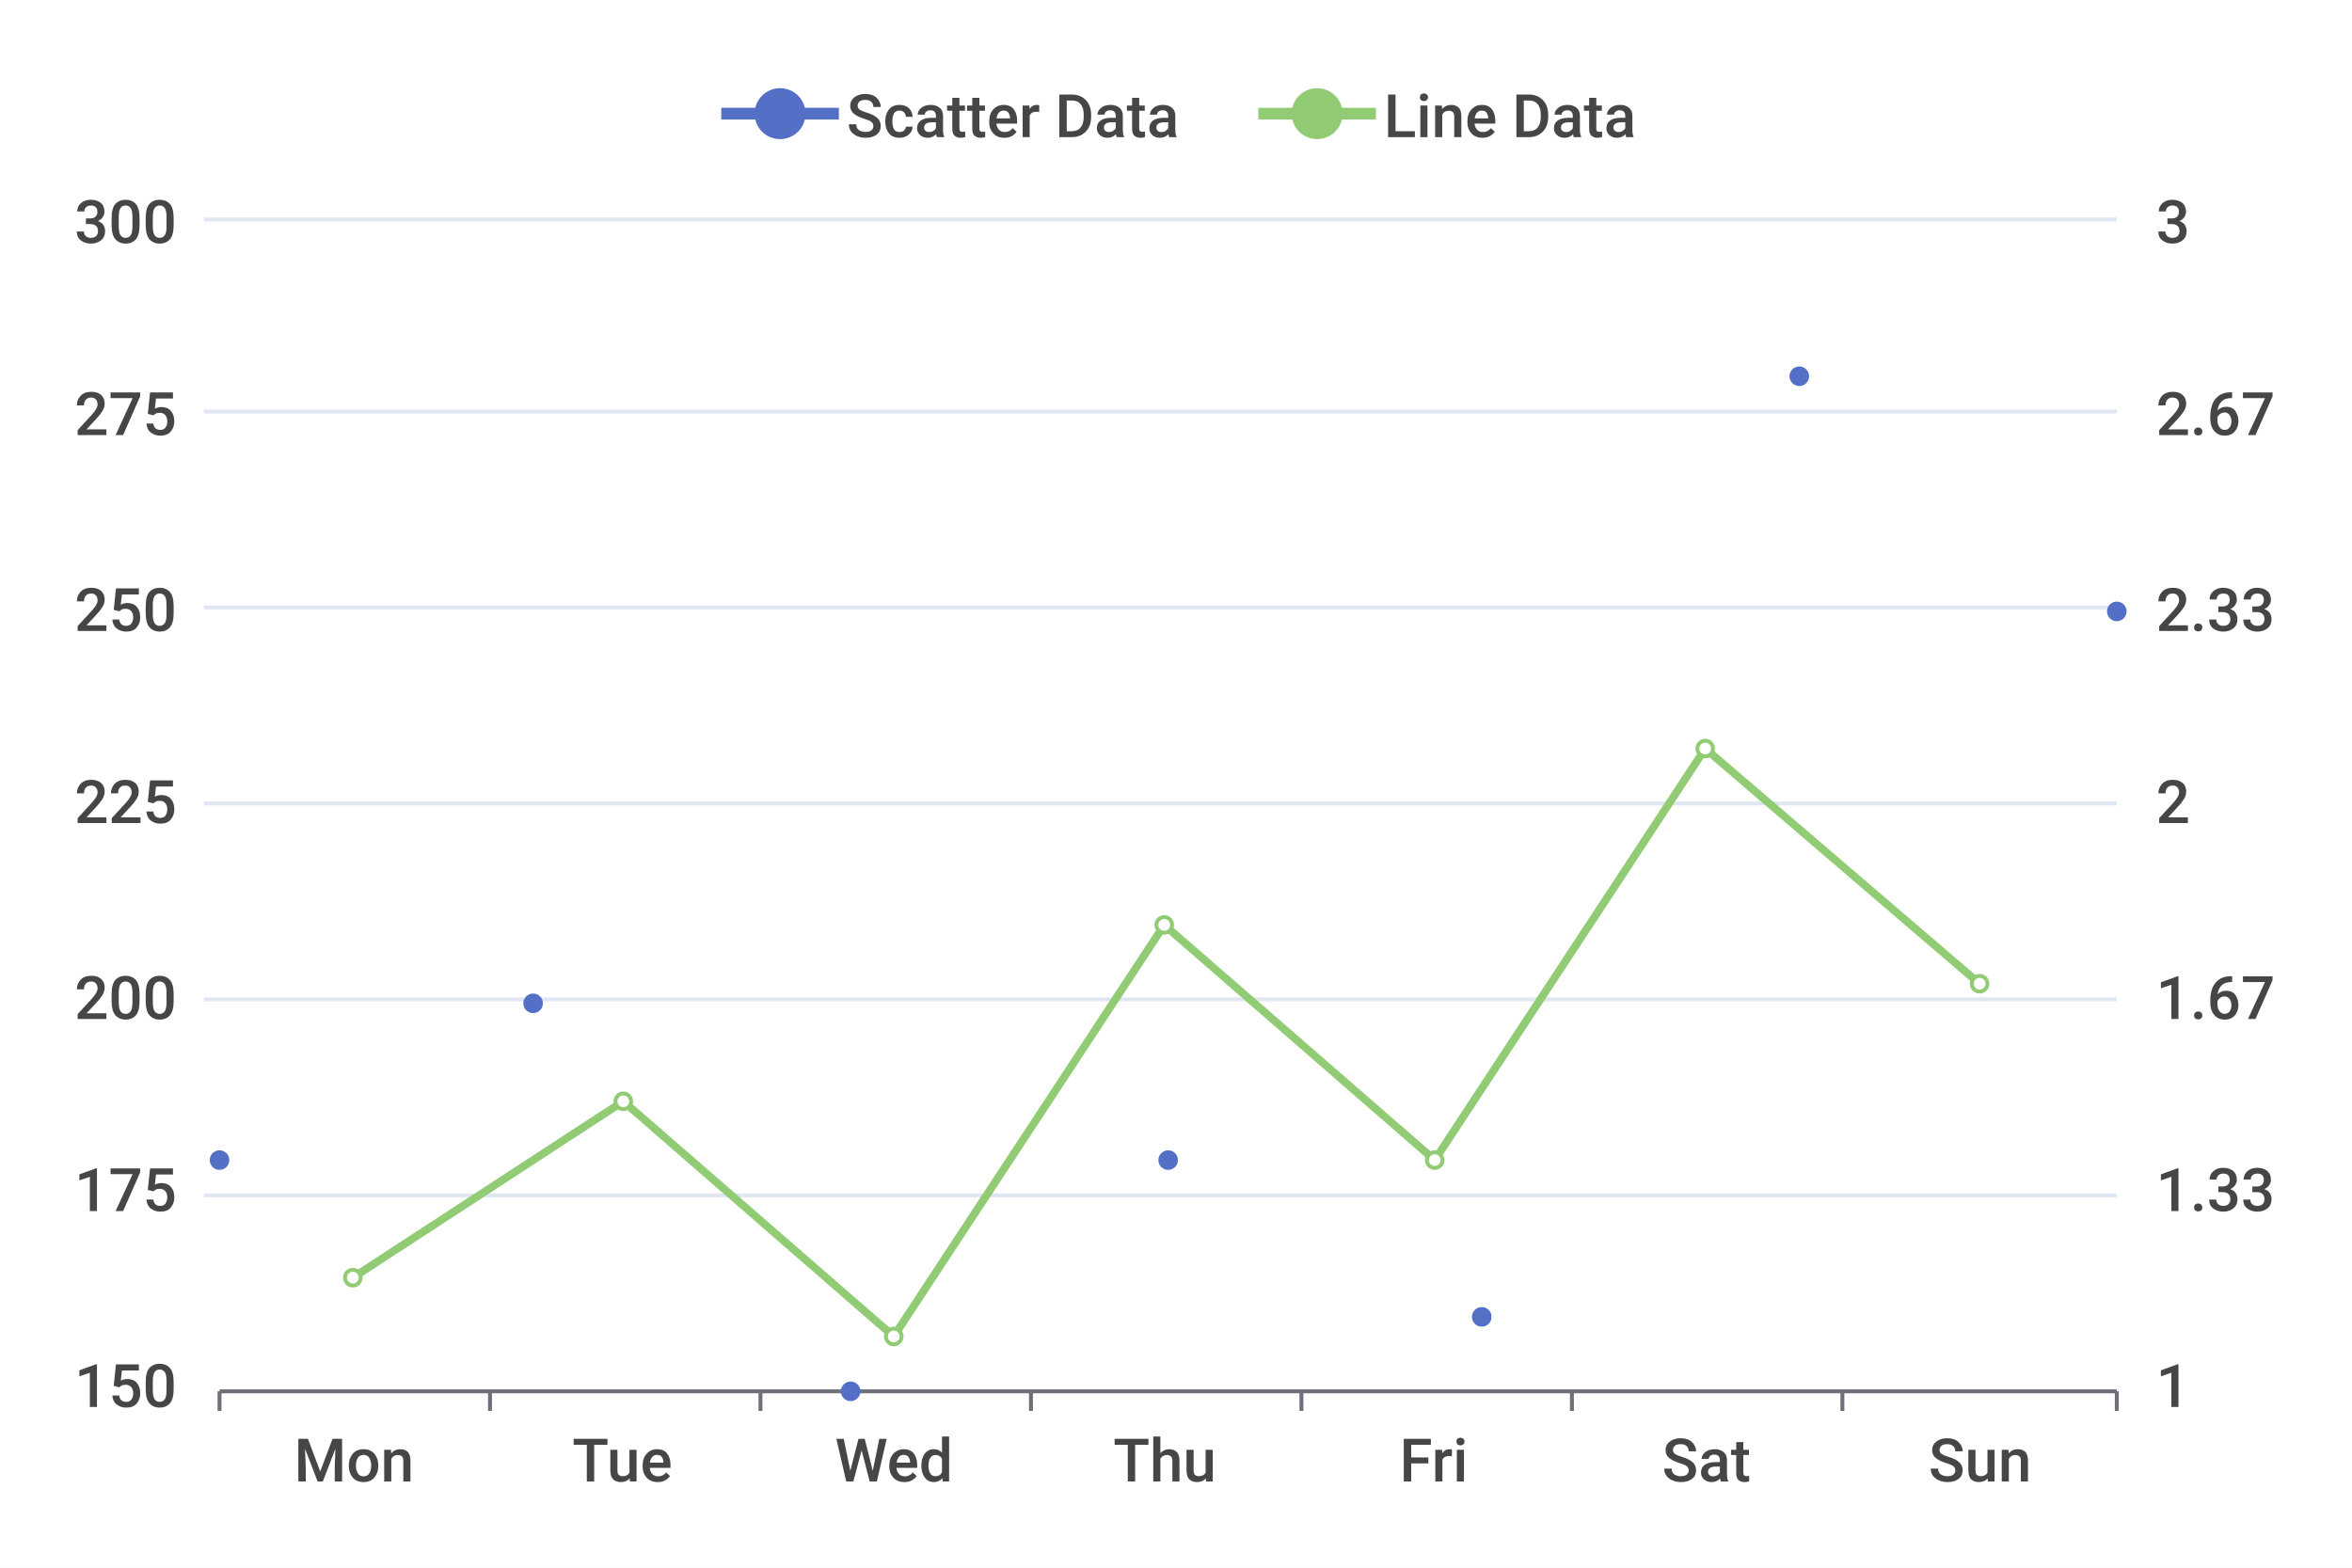
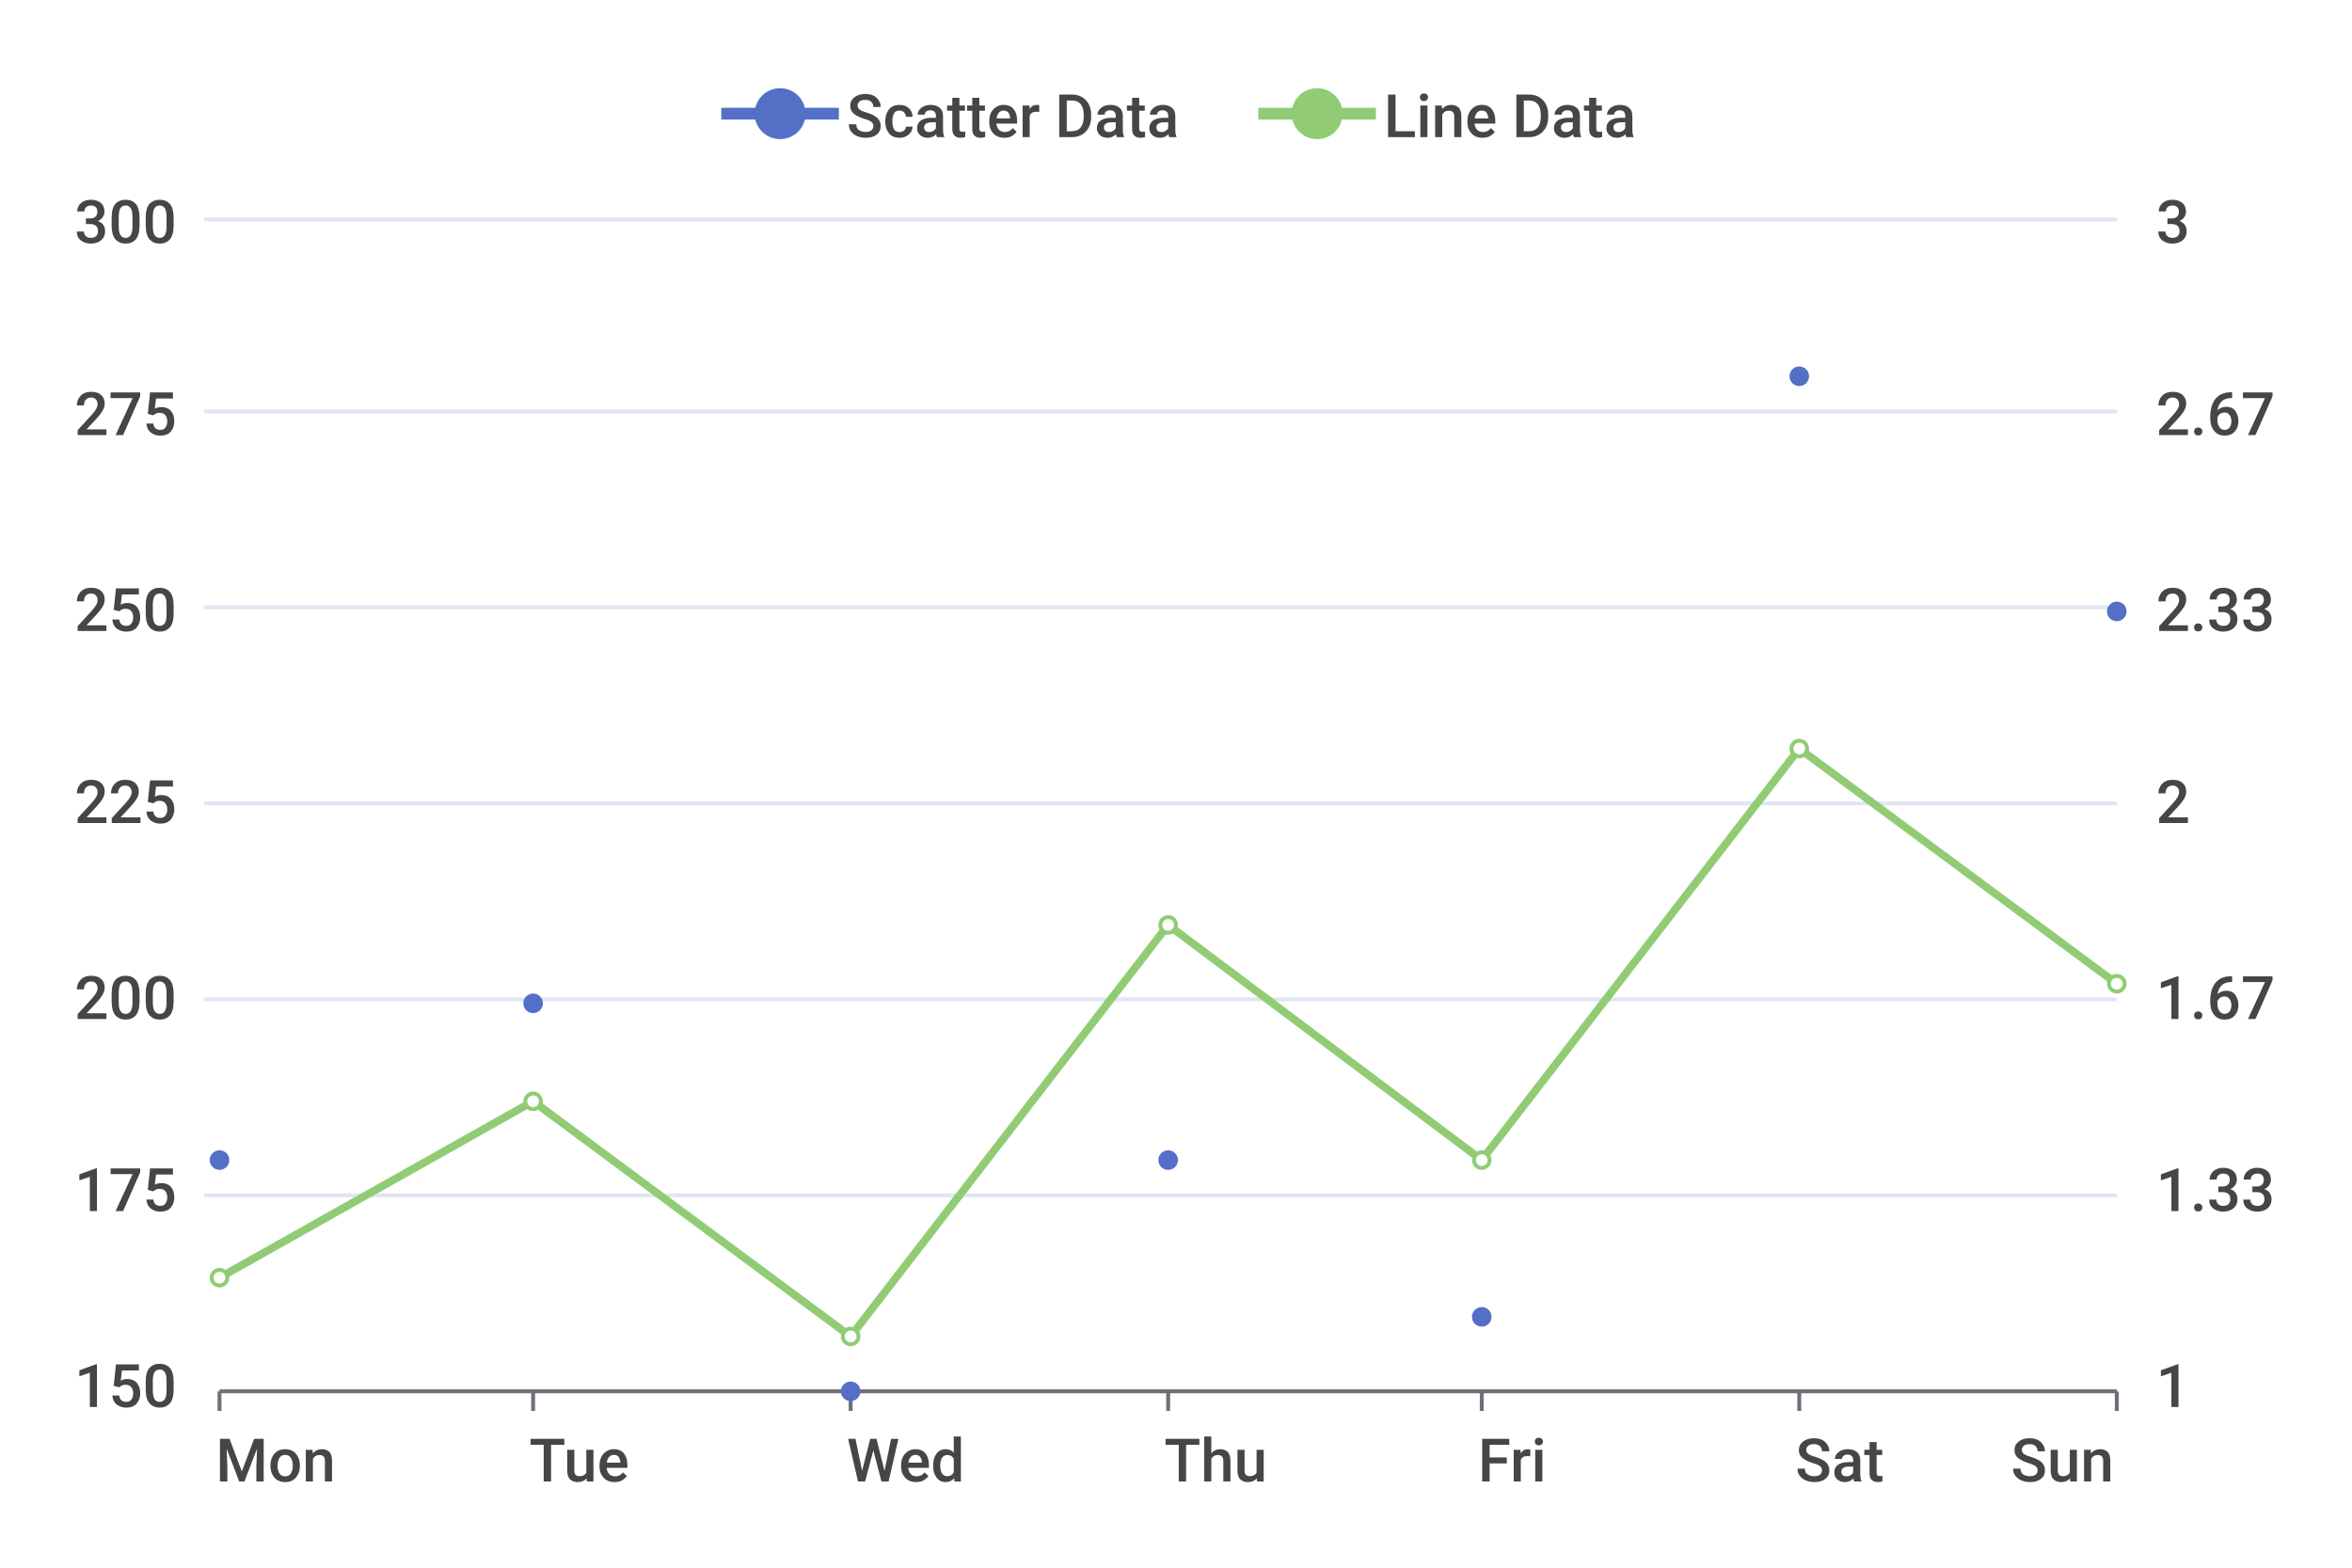
<svg xmlns="http://www.w3.org/2000/svg" viewBox="0 0 600 400">
  <path d="M 0 0 L 600 0 L 600 400 L 0 400 L 0 0" style="stroke:none;fill:white" />
  <path d="M 184 29 L 214 29" style="stroke-width:3;stroke:rgb(84,112,198);fill:none" />
  <circle cx="199" cy="29" r="5" style="stroke-width:3;stroke:rgb(84,112,198);fill:rgb(84,112,198)" />
  <text x="216" y="35" style="stroke:none;fill:rgb(70,70,70);font-size:15.3px;font-family:'Roboto Medium',sans-serif">Scatter Data</text>
  <path d="M 321 29 L 351 29" style="stroke-width:3;stroke:rgb(145,204,117);fill:none" />
  <circle cx="336" cy="29" r="5" style="stroke-width:3;stroke:rgb(145,204,117);fill:rgb(145,204,117)" />
  <text x="353" y="35" style="stroke:none;fill:rgb(70,70,70);font-size:15.3px;font-family:'Roboto Medium',sans-serif">Line Data</text>
  <text x="550" y="62" style="stroke:none;fill:rgb(70,70,70);font-size:15.3px;font-family:'Roboto Medium',sans-serif">3</text>
  <text x="550" y="111" style="stroke:none;fill:rgb(70,70,70);font-size:15.3px;font-family:'Roboto Medium',sans-serif">2.67</text>
  <text x="550" y="161" style="stroke:none;fill:rgb(70,70,70);font-size:15.3px;font-family:'Roboto Medium',sans-serif">2.33</text>
  <text x="550" y="210" style="stroke:none;fill:rgb(70,70,70);font-size:15.3px;font-family:'Roboto Medium',sans-serif">2</text>
  <text x="550" y="260" style="stroke:none;fill:rgb(70,70,70);font-size:15.3px;font-family:'Roboto Medium',sans-serif">1.67</text>
  <text x="550" y="309" style="stroke:none;fill:rgb(70,70,70);font-size:15.3px;font-family:'Roboto Medium',sans-serif">1.33</text>
  <text x="550" y="359" style="stroke:none;fill:rgb(70,70,70);font-size:15.3px;font-family:'Roboto Medium',sans-serif">1</text>
  <text x="19" y="62" style="stroke:none;fill:rgb(70,70,70);font-size:15.3px;font-family:'Roboto Medium',sans-serif">300</text>
  <text x="19" y="111" style="stroke:none;fill:rgb(70,70,70);font-size:15.3px;font-family:'Roboto Medium',sans-serif">275</text>
  <text x="19" y="161" style="stroke:none;fill:rgb(70,70,70);font-size:15.3px;font-family:'Roboto Medium',sans-serif">250</text>
  <text x="19" y="210" style="stroke:none;fill:rgb(70,70,70);font-size:15.3px;font-family:'Roboto Medium',sans-serif">225</text>
  <text x="19" y="260" style="stroke:none;fill:rgb(70,70,70);font-size:15.3px;font-family:'Roboto Medium',sans-serif">200</text>
  <text x="19" y="309" style="stroke:none;fill:rgb(70,70,70);font-size:15.3px;font-family:'Roboto Medium',sans-serif">175</text>
  <text x="19" y="359" style="stroke:none;fill:rgb(70,70,70);font-size:15.3px;font-family:'Roboto Medium',sans-serif">150</text>
  <path d="M 52 56 L 540 56" style="stroke-width:1;stroke:rgb(224,230,242);fill:none" />
  <path d="M 52 105 L 540 105" style="stroke-width:1;stroke:rgb(224,230,242);fill:none" />
  <path d="M 52 155 L 540 155" style="stroke-width:1;stroke:rgb(224,230,242);fill:none" />
  <path d="M 52 205 L 540 205" style="stroke-width:1;stroke:rgb(224,230,242);fill:none" />
  <path d="M 52 255 L 540 255" style="stroke-width:1;stroke:rgb(224,230,242);fill:none" />
  <path d="M 52 305 L 540 305" style="stroke-width:1;stroke:rgb(224,230,242);fill:none" />
  <path d="M 56 355 L 540 355" style="stroke-width:1;stroke:rgb(110,112,121);fill:none" />
  <path d="M 56 360 L 56 355" style="stroke-width:1;stroke:rgb(110,112,121);fill:none" />
-   <path d="M 125 360 L 125 355" style="stroke-width:1;stroke:rgb(110,112,121);fill:none" />
-   <path d="M 194 360 L 194 355" style="stroke-width:1;stroke:rgb(110,112,121);fill:none" />
-   <path d="M 263 360 L 263 355" style="stroke-width:1;stroke:rgb(110,112,121);fill:none" />
-   <path d="M 332 360 L 332 355" style="stroke-width:1;stroke:rgb(110,112,121);fill:none" />
-   <path d="M 401 360 L 401 355" style="stroke-width:1;stroke:rgb(110,112,121);fill:none" />
-   <path d="M 470 360 L 470 355" style="stroke-width:1;stroke:rgb(110,112,121);fill:none" />
+   <path d="M 136 360 L 136 355" style="stroke-width:1;stroke:rgb(110,112,121);fill:none" />
+   <path d="M 217 360 L 217 355" style="stroke-width:1;stroke:rgb(110,112,121);fill:none" />
+   <path d="M 298 360 L 298 355" style="stroke-width:1;stroke:rgb(110,112,121);fill:none" />
+   <path d="M 378 360 L 378 355" style="stroke-width:1;stroke:rgb(110,112,121);fill:none" />
+   <path d="M 459 360 L 459 355" style="stroke-width:1;stroke:rgb(110,112,121);fill:none" />
  <path d="M 540 360 L 540 355" style="stroke-width:1;stroke:rgb(110,112,121);fill:none" />
-   <text x="75" y="378" style="stroke:none;fill:rgb(70,70,70);font-size:15.3px;font-family:'Roboto Medium',sans-serif">Mon</text>
-   <text x="146" y="378" style="stroke:none;fill:rgb(70,70,70);font-size:15.3px;font-family:'Roboto Medium',sans-serif">Tue</text>
-   <text x="213" y="378" style="stroke:none;fill:rgb(70,70,70);font-size:15.3px;font-family:'Roboto Medium',sans-serif">Wed</text>
-   <text x="284" y="378" style="stroke:none;fill:rgb(70,70,70);font-size:15.3px;font-family:'Roboto Medium',sans-serif">Thu</text>
-   <text x="357" y="378" style="stroke:none;fill:rgb(70,70,70);font-size:15.3px;font-family:'Roboto Medium',sans-serif">Fri</text>
-   <text x="424" y="378" style="stroke:none;fill:rgb(70,70,70);font-size:15.3px;font-family:'Roboto Medium',sans-serif">Sat</text>
-   <text x="492" y="378" style="stroke:none;fill:rgb(70,70,70);font-size:15.3px;font-family:'Roboto Medium',sans-serif">Sun</text>
-   <path d="M 90 326 L 159 281 L 228 341 L 297 236 L 366 296 L 435 191 L 505 251" style="stroke-width:2;stroke:rgb(145,204,117);fill:none" />
-   <circle cx="90" cy="326" r="2" style="stroke-width:1;stroke:rgb(145,204,117);fill:white" />
-   <circle cx="159" cy="281" r="2" style="stroke-width:1;stroke:rgb(145,204,117);fill:white" />
-   <circle cx="228" cy="341" r="2" style="stroke-width:1;stroke:rgb(145,204,117);fill:white" />
-   <circle cx="297" cy="236" r="2" style="stroke-width:1;stroke:rgb(145,204,117);fill:white" />
-   <circle cx="366" cy="296" r="2" style="stroke-width:1;stroke:rgb(145,204,117);fill:white" />
-   <circle cx="435" cy="191" r="2" style="stroke-width:1;stroke:rgb(145,204,117);fill:white" />
-   <circle cx="505" cy="251" r="2" style="stroke-width:1;stroke:rgb(145,204,117);fill:white" />
+   <text x="55" y="378" style="stroke:none;fill:rgb(70,70,70);font-size:15.3px;font-family:'Roboto Medium',sans-serif">Mon</text>
+   <text x="135" y="378" style="stroke:none;fill:rgb(70,70,70);font-size:15.3px;font-family:'Roboto Medium',sans-serif">Tue</text>
+   <text x="216" y="378" style="stroke:none;fill:rgb(70,70,70);font-size:15.3px;font-family:'Roboto Medium',sans-serif">Wed</text>
+   <text x="297" y="378" style="stroke:none;fill:rgb(70,70,70);font-size:15.3px;font-family:'Roboto Medium',sans-serif">Thu</text>
+   <text x="377" y="378" style="stroke:none;fill:rgb(70,70,70);font-size:15.3px;font-family:'Roboto Medium',sans-serif">Fri</text>
+   <text x="458" y="378" style="stroke:none;fill:rgb(70,70,70);font-size:15.3px;font-family:'Roboto Medium',sans-serif">Sat</text>
+   <text x="513" y="378" style="stroke:none;fill:rgb(70,70,70);font-size:15.3px;font-family:'Roboto Medium',sans-serif">Sun</text>
+   <path d="M 56 326 L 136 281 L 217 341 L 298 236 L 378 296 L 459 191 L 540 251" style="stroke-width:2;stroke:rgb(145,204,117);fill:none" />
+   <circle cx="56" cy="326" r="2" style="stroke-width:1;stroke:rgb(145,204,117);fill:white" />
+   <circle cx="136" cy="281" r="2" style="stroke-width:1;stroke:rgb(145,204,117);fill:white" />
+   <circle cx="217" cy="341" r="2" style="stroke-width:1;stroke:rgb(145,204,117);fill:white" />
+   <circle cx="298" cy="236" r="2" style="stroke-width:1;stroke:rgb(145,204,117);fill:white" />
+   <circle cx="378" cy="296" r="2" style="stroke-width:1;stroke:rgb(145,204,117);fill:white" />
+   <circle cx="459" cy="191" r="2" style="stroke-width:1;stroke:rgb(145,204,117);fill:white" />
+   <circle cx="540" cy="251" r="2" style="stroke-width:1;stroke:rgb(145,204,117);fill:white" />
  <circle cx="56" cy="296" r="2" style="stroke-width:1;stroke:rgb(84,112,198);fill:rgb(84,112,198)" />
  <circle cx="136" cy="256" r="2" style="stroke-width:1;stroke:rgb(84,112,198);fill:rgb(84,112,198)" />
  <circle cx="217" cy="355" r="2" style="stroke-width:1;stroke:rgb(84,112,198);fill:rgb(84,112,198)" />
  <circle cx="298" cy="296" r="2" style="stroke-width:1;stroke:rgb(84,112,198);fill:rgb(84,112,198)" />
  <circle cx="378" cy="336" r="2" style="stroke-width:1;stroke:rgb(84,112,198);fill:rgb(84,112,198)" />
  <circle cx="459" cy="96" r="2" style="stroke-width:1;stroke:rgb(84,112,198);fill:rgb(84,112,198)" />
  <circle cx="540" cy="156" r="2" style="stroke-width:1;stroke:rgb(84,112,198);fill:rgb(84,112,198)" />
</svg>
